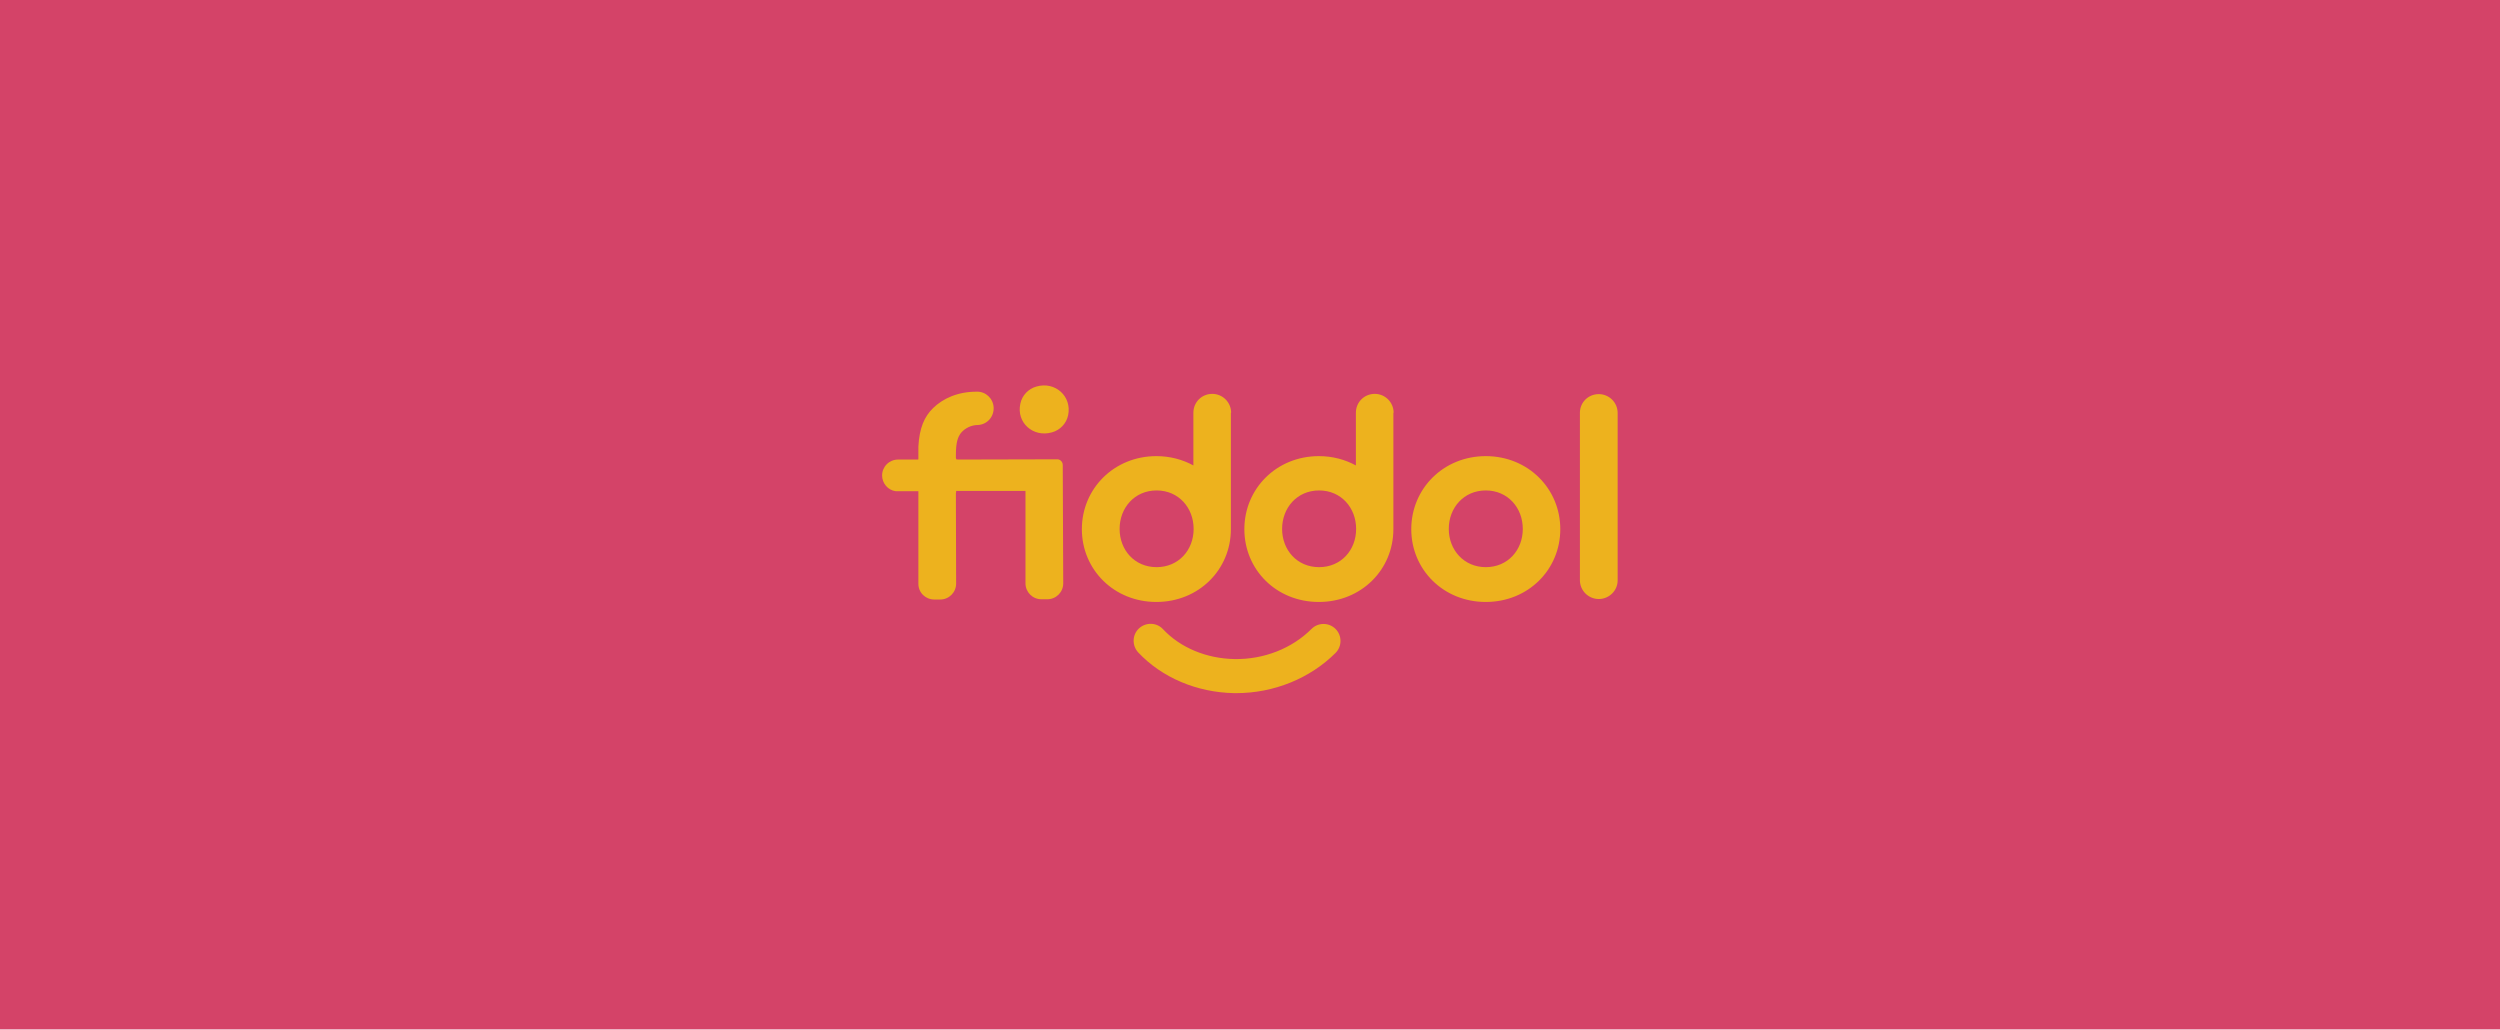
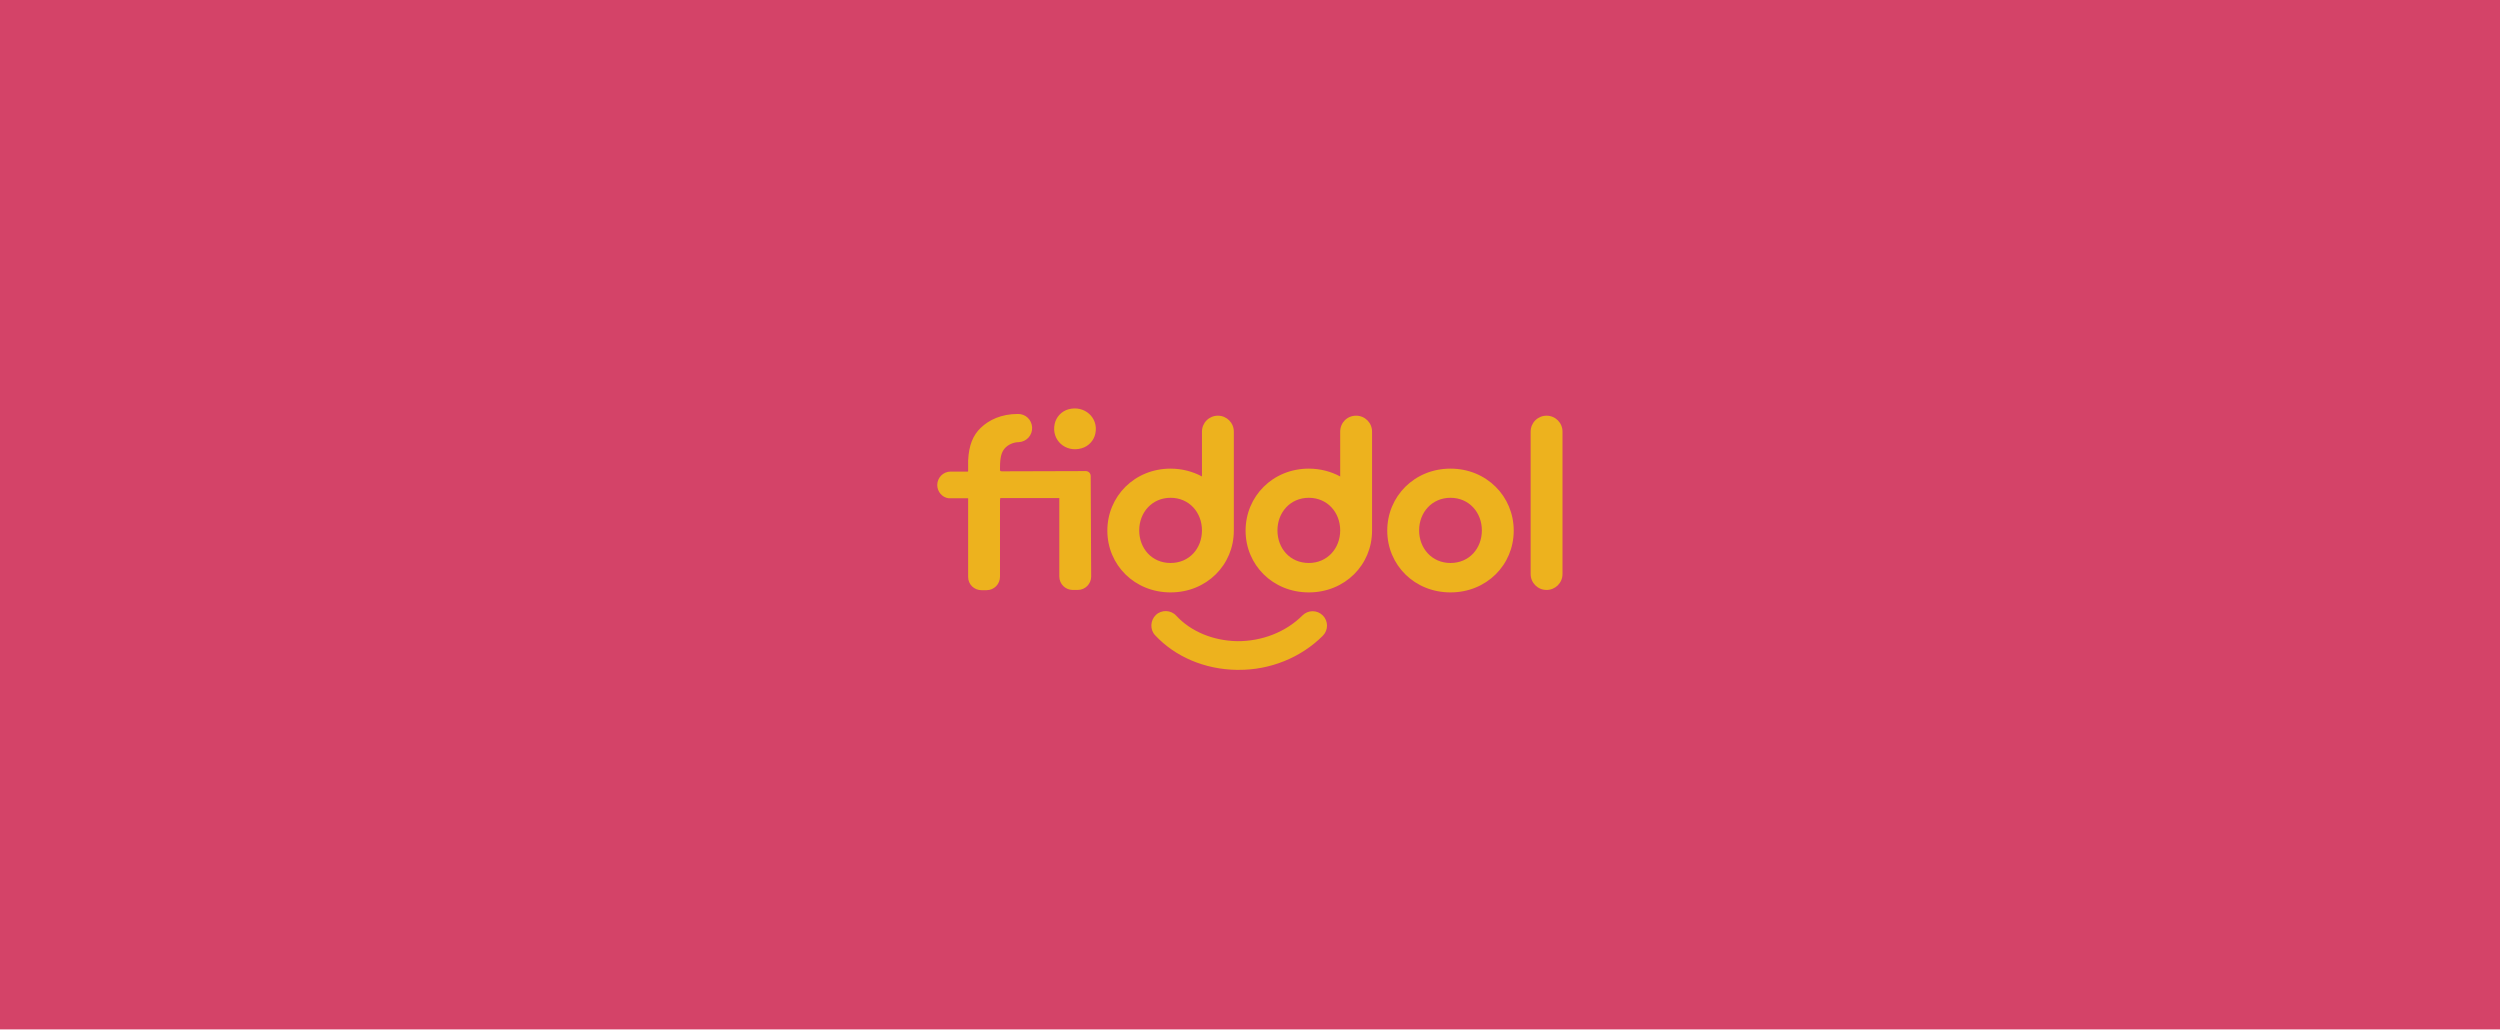
<svg xmlns="http://www.w3.org/2000/svg" version="1.1" id="Livello_1" x="0px" y="0px" viewBox="0 0 1020 420" style="enable-background:new 0 0 1020 420;" xml:space="preserve">
  <style type="text/css">
	.st0{fill:#D44368;}
	.st1{fill:#EDB21E;}
</style>
-   <rect class="st0" width="1020" height="420" />
-   <path class="st1" d="M652.3,244.4L652.3,244.4c-4.2,0-7.7-3.4-7.7-7.7c0,0,0,0,0,0v-68.3c0-4.2,3.4-7.6,7.7-7.6l0,0  c4.2,0,7.7,3.4,7.7,7.7c0,0,0,0,0,0v68.3C660,241,656.5,244.4,652.3,244.4z M422.9,157.7c-3.3,0.9-5.9,3.6-6.6,7  c-1.7,7.7,5.2,13.9,12.9,11.7c3.3-0.9,5.9-3.6,6.6-7C437.4,161.7,430.5,155.5,422.9,157.7z M433.6,189.7c0-1.3-1.1-2.4-2.4-2.3  c0,0,0,0,0,0l-40.4,0.1c-0.1,0-0.2,0-0.3-0.1h-0.4V187c-0.1-0.1-0.1-0.2-0.1-0.3v-1c0-5.3,0.8-7.4,2.1-9.1c1.7-2,4.3-3.2,6.9-3.2  c3.8-0.2,6.6-3.4,6.4-7.2c-0.2-3.6-3.2-6.5-6.9-6.4c-7.8,0-13.8,2.8-17.8,6.7c-3.6,3.5-5.6,8.2-6,15.7v5.2h-0.1v0.1h-8.2  c-3.6,0-6.5,2.9-6.5,6.5c0,3.2,2.4,6,5.5,6.4h9.3v37.8c0,3.6,2.9,6.4,6.5,6.4h2.4c3.6,0,6.5-2.9,6.5-6.5l-0.1-36.9  c0-0.1,0-0.2,0.1-0.3v-0.6h28.3V238c0,3.6,2.9,6.5,6.5,6.5h2.4c3.6,0,6.5-2.9,6.5-6.5v0L433.6,189.7z M606.2,186.1  c17.3,0,30.4,13.3,30.4,29.8s-13.1,29.7-30.4,29.7c-17.3,0-30.4-13.2-30.4-29.7S588.9,186.1,606.2,186.1z M606.2,231.4  c9,0,15.1-7,15.1-15.6c0-8.6-6.1-15.7-15.1-15.7s-15.1,7.1-15.1,15.7S597.3,231.4,606.2,231.4z M568.6,168.4c0-4.2-3.4-7.7-7.7-7.7  s-7.7,3.4-7.7,7.7v21.5c-4.4-2.4-9.5-3.8-15.1-3.8c-17.3,0-30.4,13.3-30.4,29.8s13,29.7,30.4,29.7c17.3,0,30.4-13.2,30.4-29.7  c0-0.3,0-0.7,0-1c0-0.2,0-0.3,0-0.5V168.4z M538.2,231.4c-9,0-15.1-7-15.1-15.6c0-8.6,6.1-15.7,15.1-15.7c9,0,15.1,7.1,15.1,15.7  C553.3,224.5,547.1,231.4,538.2,231.4z M502.3,168.4c0-4.2-3.4-7.7-7.7-7.7s-7.7,3.4-7.7,7.7v21.5c-4.4-2.4-9.5-3.8-15.1-3.8  c-17.3,0-30.4,13.3-30.4,29.8s13.1,29.7,30.4,29.7c17.3,0,30.4-13.2,30.4-29.7c0-0.3,0-0.7,0-1c0-0.2,0-0.3,0-0.5V168.4z   M471.9,231.4c-9,0-15.1-7-15.1-15.6c0-8.6,6.1-15.7,15.1-15.7c9,0,15.1,7.1,15.1,15.7C487,224.5,480.8,231.4,471.9,231.4z   M544.9,266.4c2.7-2.7,2.7-7.1,0-9.8c-2.7-2.7-7.1-2.7-9.8,0c-8,8-19.5,12.5-31.4,12.3c-11.4-0.2-22.1-4.6-29.2-12.2  c-2.6-2.8-7-2.9-9.8-0.3c-2.8,2.6-2.9,7-0.3,9.8c9.7,10.3,23.9,16.3,39.1,16.6c0.3,0,0.6,0,0.9,0  C519.7,282.8,534.5,276.8,544.9,266.4z" />
+   <rect y="0" class="st0" width="1020" height="420" />
+   <path class="st1" d="M631,240.7L631,240.7c-3.6,0-6.5-2.9-6.5-6.5l0,0v-58.1c0-3.6,2.9-6.5,6.5-6.5l0,0c3.6,0,6.5,2.9,6.5,6.5l0,0  v58.1C637.5,237.9,634.5,240.7,631,240.7z M435.9,167c-2.8,0.8-5,3.1-5.6,6c-1.4,6.5,4.4,11.8,11,9.9c2.8-0.8,5-3.1,5.6-6  C448.3,170.4,442.4,165.2,435.9,167z M445,194.2c0-1.1-0.9-2-2-2l0,0l-34.3,0.1c-0.1,0-0.2,0-0.3-0.1h-0.3V192  c-0.1-0.1-0.1-0.2-0.1-0.3v-0.9c0-4.5,0.7-6.3,1.8-7.7c1.4-1.7,3.7-2.7,5.9-2.7c3.2-0.2,5.6-2.9,5.4-6.1c-0.2-3.1-2.7-5.5-5.9-5.4  c-6.6,0-11.7,2.4-15.1,5.7c-3.1,3-4.8,7-5.1,13.3v4.4h-0.1v0.1h-7c-3.1,0-5.5,2.5-5.5,5.5c0,2.7,2,5.1,4.7,5.4h7.9v32.1  c0,3.1,2.5,5.4,5.5,5.4h2c3.1,0,5.5-2.5,5.5-5.5L408,204c0-0.1,0-0.2,0.1-0.3v-0.5h24.1v32c0,3.1,2.5,5.5,5.5,5.5h2  c3.1,0,5.5-2.5,5.5-5.5l0,0L445,194.2z M591.8,191.2c14.7,0,25.8,11.3,25.8,25.3s-11.1,25.2-25.8,25.2c-14.7,0-25.8-11.2-25.8-25.2  S577.1,191.2,591.8,191.2z M591.8,229.7c7.7,0,12.8-6,12.8-13.3c0-7.3-5.2-13.3-12.8-13.3s-12.8,6-12.8,13.3  S584.2,229.7,591.8,229.7z M559.8,176.1c0-3.6-2.9-6.5-6.5-6.5c-3.7,0-6.5,2.9-6.5,6.5v18.3c-3.7-2-8.1-3.2-12.8-3.2  c-14.7,0-25.8,11.3-25.8,25.3c0,14,11.1,25.2,25.8,25.2c14.7,0,25.8-11.2,25.8-25.2c0-0.3,0-0.6,0-0.9c0-0.2,0-0.3,0-0.4  L559.8,176.1L559.8,176.1z M534,229.7c-7.7,0-12.8-6-12.8-13.3c0-7.3,5.2-13.3,12.8-13.3s12.8,6,12.8,13.3  C546.8,223.8,541.5,229.7,534,229.7z M503.4,176.1c0-3.6-2.9-6.5-6.5-6.5s-6.5,2.9-6.5,6.5v18.3c-3.7-2-8.1-3.2-12.8-3.2  c-14.7,0-25.8,11.3-25.8,25.3c0,14,11.1,25.2,25.8,25.2s25.8-11.2,25.8-25.2c0-0.3,0-0.6,0-0.9c0-0.2,0-0.3,0-0.4L503.4,176.1  L503.4,176.1z M477.6,229.7c-7.7,0-12.8-6-12.8-13.3c0-7.3,5.2-13.3,12.8-13.3s12.8,6,12.8,13.3  C490.4,223.8,485.2,229.7,477.6,229.7z M539.7,259.4c2.3-2.3,2.3-6,0-8.3s-6-2.3-8.3,0c-6.8,6.8-16.6,10.6-26.7,10.5  c-9.7-0.2-18.8-3.9-24.8-10.4c-2.2-2.4-6-2.5-8.3-0.3s-2.5,6-0.3,8.3c8.2,8.8,20.3,13.9,33.2,14.1c0.3,0,0.5,0,0.8,0  C518.2,273.4,530.8,268.3,539.7,259.4z" />
</svg>
